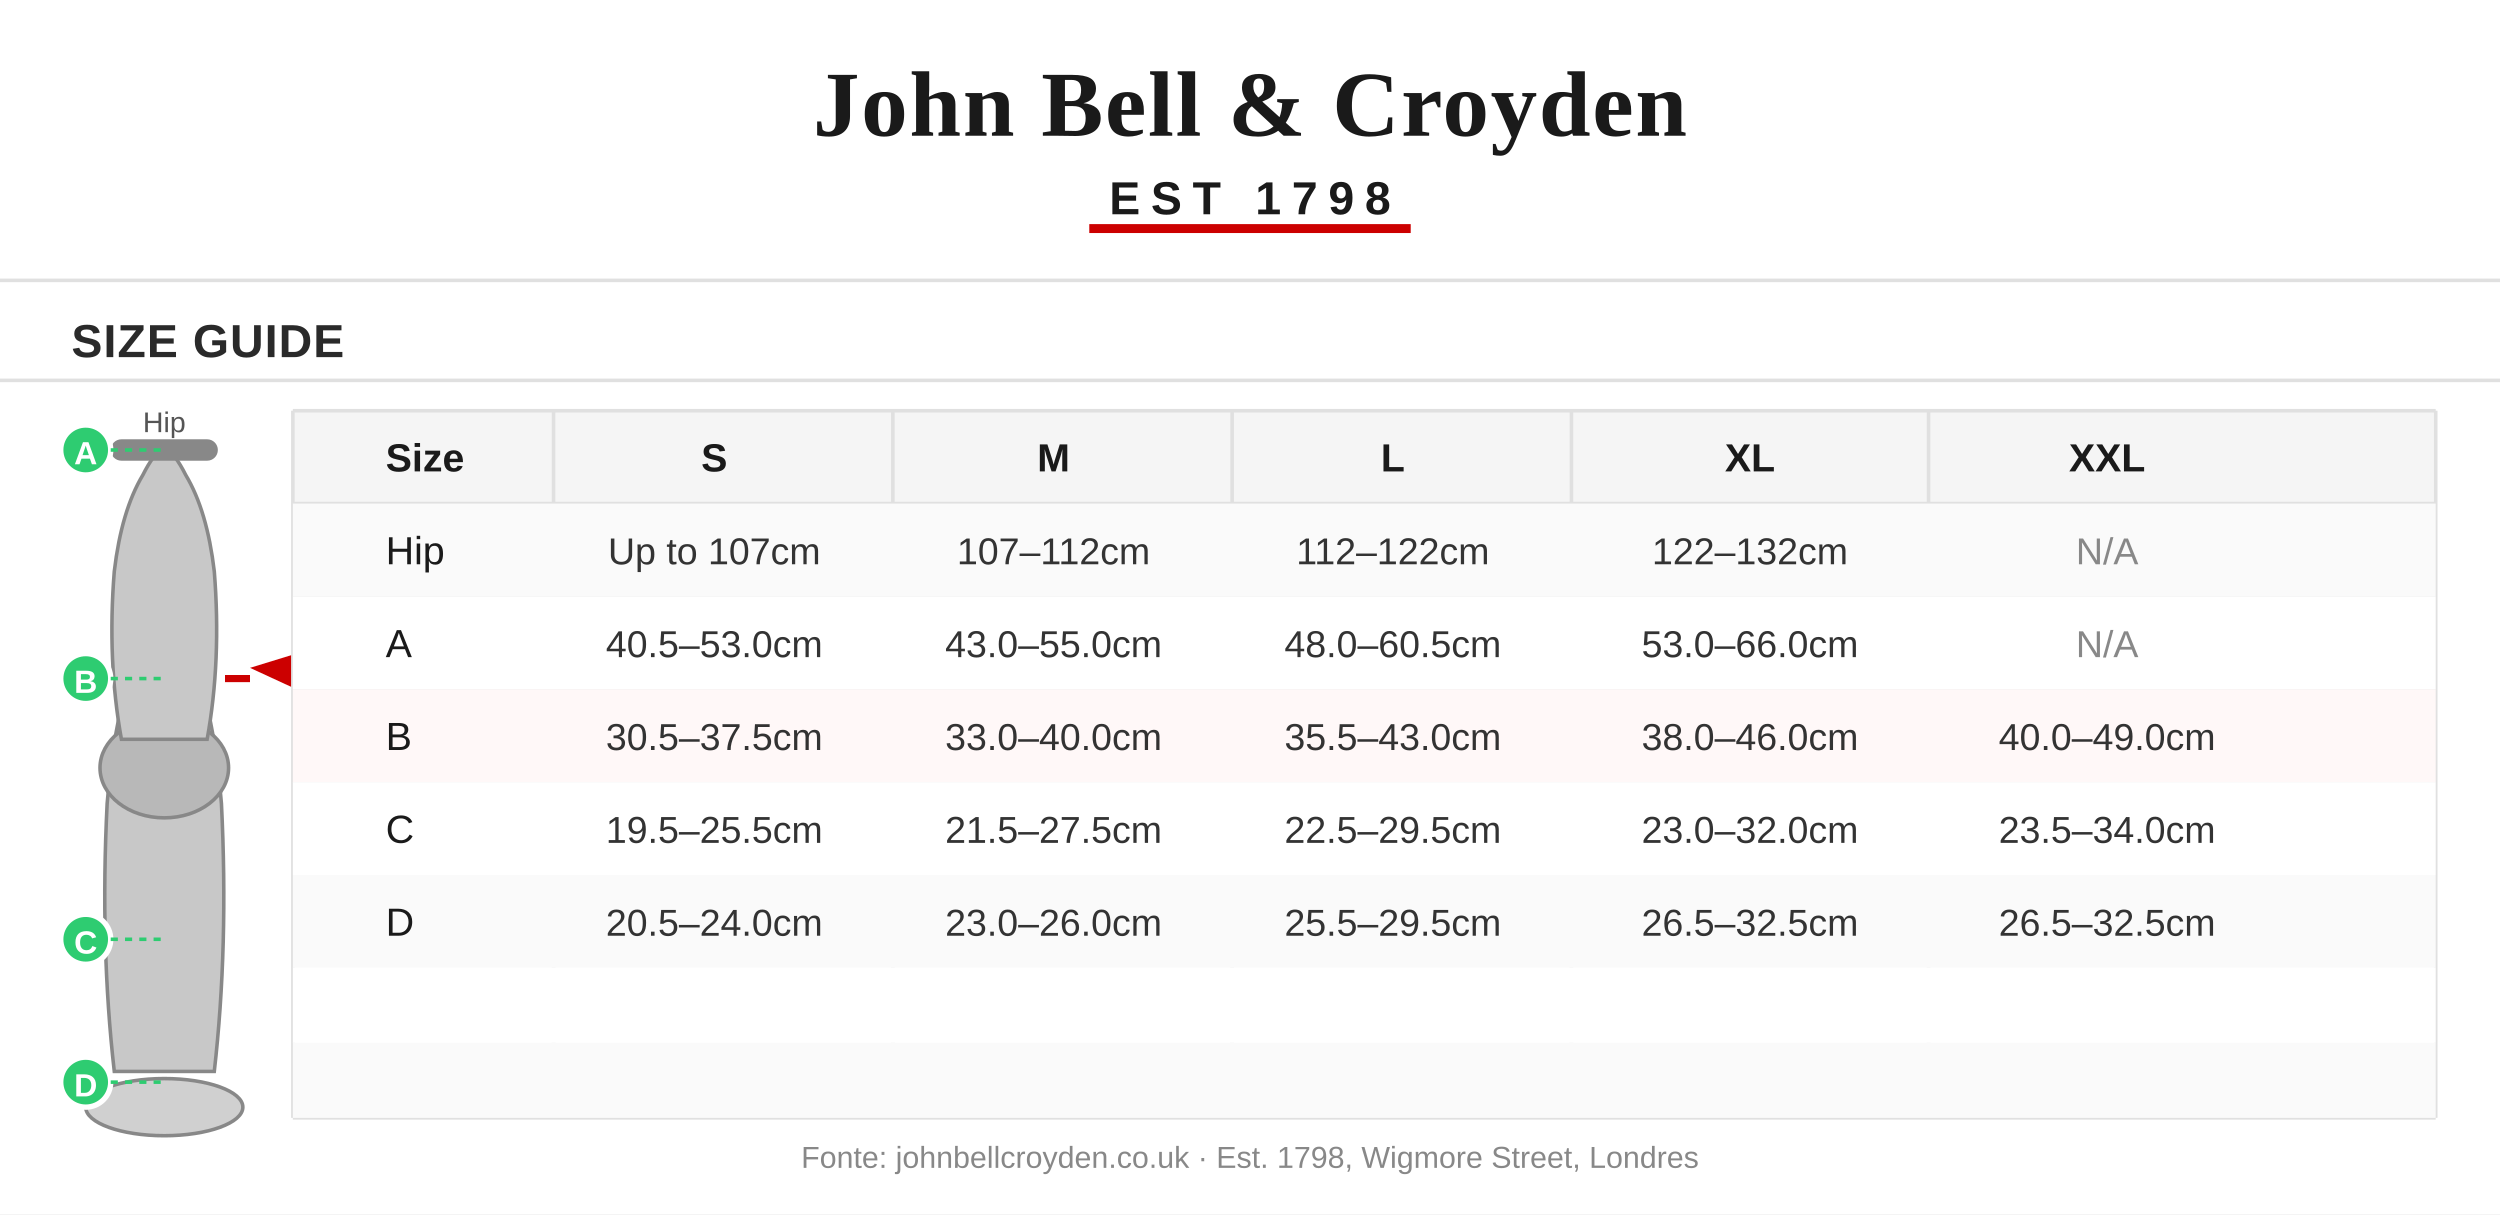
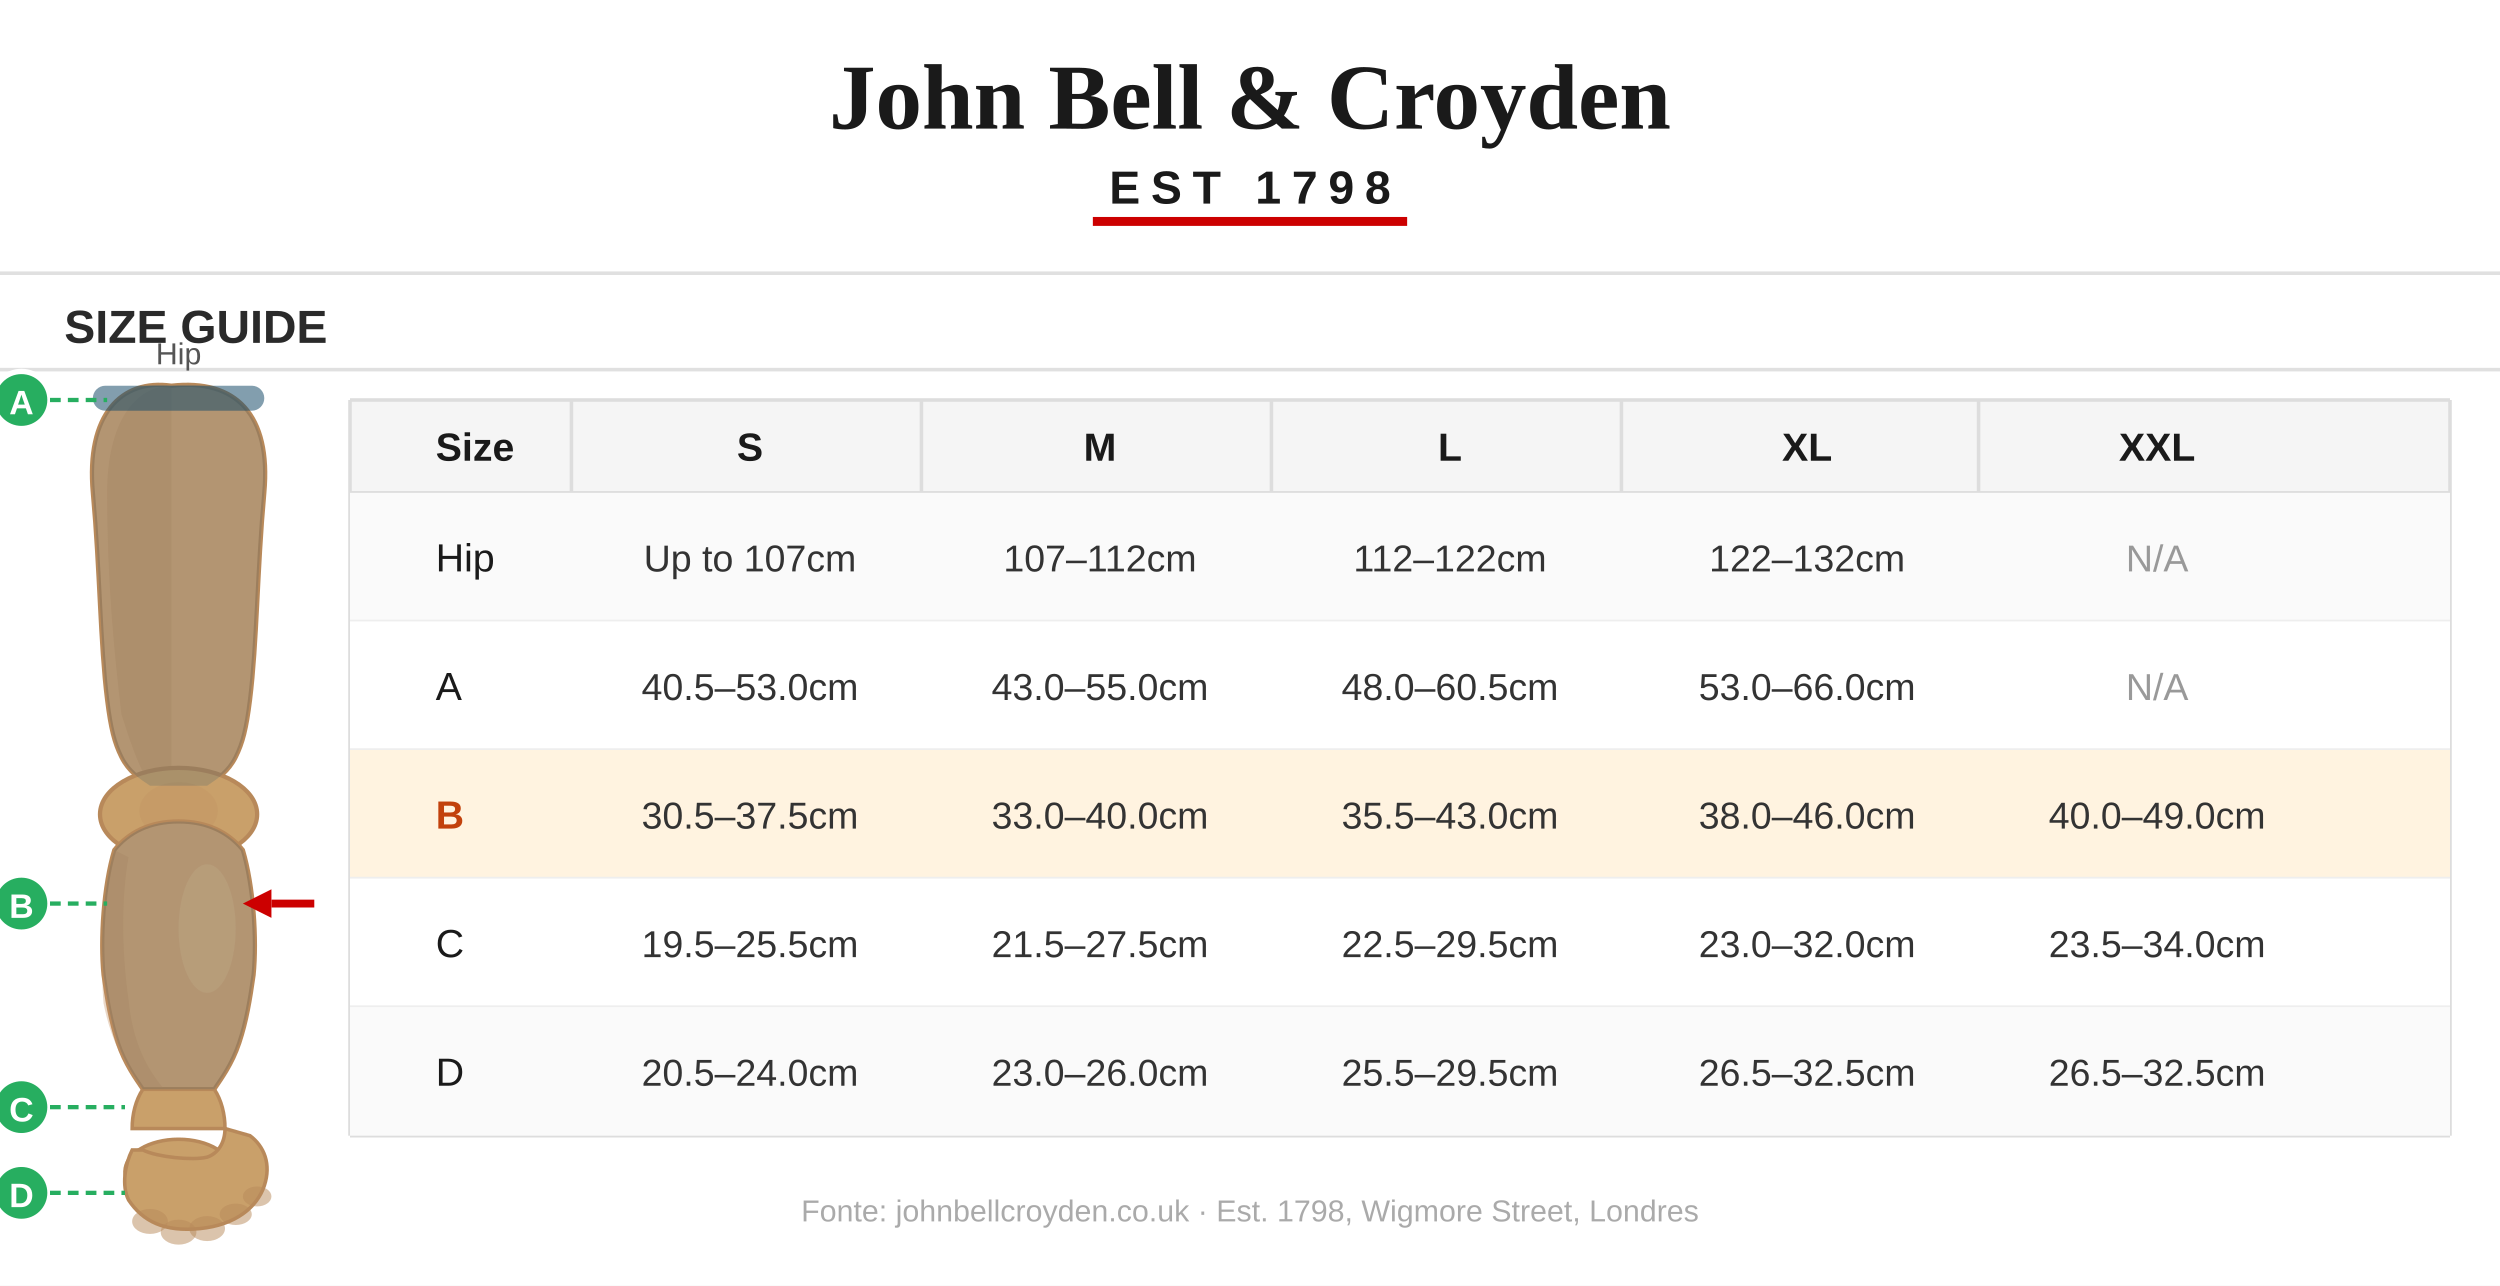
- <svg xmlns="http://www.w3.org/2000/svg" viewBox="0 0 700 340" font-family="Georgia, 'Times New Roman', serif">
-   <rect width="700" height="340" fill="#ffffff" />
-   <text x="350" y="38" font-size="26" font-weight="700" fill="#1a1a1a" text-anchor="middle" letter-spacing="0.5">John Bell &amp; Croyden</text>
-   <text x="350" y="60" font-size="13" font-weight="700" fill="#1a1a1a" text-anchor="middle" letter-spacing="3" font-family="'Arial', sans-serif">EST 1798</text>
-   <line x1="305" y1="64" x2="395" y2="64" stroke="#CC0000" stroke-width="2.5" />
-   <rect x="0" y="78" width="700" height="1" fill="#e0e0e0" />
-   <text x="20" y="100" font-size="13" font-weight="700" fill="#2a2a2a" font-family="Arial, sans-serif" letter-spacing="0.3">SIZE GUIDE</text>
-   <rect x="0" y="106" width="700" height="1" fill="#e0e0e0" />
-   <g transform="translate(18, 115)">
-     <ellipse cx="28" cy="195" rx="22" ry="8" fill="#d0d0d0" stroke="#888" stroke-width="1" />
-     <path d="M14,185 Q10,150 12,110 Q14,85 20,70 Q24,58 28,52 Q32,58 36,70 Q42,85 44,110 Q46,150 42,185 Z" fill="#c8c8c8" stroke="#888" stroke-width="1" />
-     <ellipse cx="28" cy="100" rx="18" ry="14" fill="#b8b8b8" stroke="#888" stroke-width="1" />
-     <path d="M16,92 Q12,70 14,45 Q16,28 22,18 Q25,12 28,10 Q31,12 34,18 Q40,28 42,45 Q44,70 40,92 Z" fill="#c8c8c8" stroke="#888" stroke-width="1" />
-     <rect x="13" y="8" width="30" height="6" rx="3" fill="#888" />
-     <circle cx="6" cy="11" r="7" fill="#2ecc71" stroke="white" stroke-width="1.5" />
-     <text x="6" y="15" font-size="9" font-weight="700" fill="white" text-anchor="middle" font-family="Arial">A</text>
-     <line x1="13" y1="11" x2="28" y2="11" stroke="#2ecc71" stroke-width="1" stroke-dasharray="2,2" />
-     <circle cx="6" cy="75" r="7" fill="#2ecc71" stroke="white" stroke-width="1.5" />
-     <text x="6" y="79" font-size="9" font-weight="700" fill="white" text-anchor="middle" font-family="Arial">B</text>
-     <line x1="13" y1="75" x2="28" y2="75" stroke="#2ecc71" stroke-width="1" stroke-dasharray="2,2" />
-     <circle cx="6" cy="148" r="7" fill="#2ecc71" stroke="white" stroke-width="1.5" />
-     <text x="6" y="152" font-size="9" font-weight="700" fill="white" text-anchor="middle" font-family="Arial">C</text>
-     <line x1="13" y1="148" x2="28" y2="148" stroke="#2ecc71" stroke-width="1" stroke-dasharray="2,2" />
-     <circle cx="6" cy="188" r="7" fill="#2ecc71" stroke="white" stroke-width="1.5" />
-     <text x="6" y="192" font-size="9" font-weight="700" fill="white" text-anchor="middle" font-family="Arial">D</text>
-     <line x1="13" y1="188" x2="28" y2="188" stroke="#2ecc71" stroke-width="1" stroke-dasharray="2,2" />
-     <text x="28" y="6" font-size="8" fill="#555" text-anchor="middle" font-family="Arial">Hip</text>
-     <polygon points="52,72 65,68 65,78" fill="#CC0000" />
-     <line x1="52" y1="75" x2="45" y2="75" stroke="#CC0000" stroke-width="2" />
+ <svg xmlns="http://www.w3.org/2000/svg" viewBox="0 0 700 360" font-family="Georgia, 'Times New Roman', serif">
+   <rect width="700" height="360" fill="#ffffff" />
+   <text x="350" y="36" font-size="26" font-weight="700" fill="#1a1a1a" text-anchor="middle">John Bell &amp; Croyden</text>
+   <text x="350" y="57" font-size="13" font-weight="700" fill="#1a1a1a" text-anchor="middle" letter-spacing="3" font-family="Arial, sans-serif">EST 1798</text>
+   <line x1="306" y1="62" x2="394" y2="62" stroke="#CC0000" stroke-width="2.5" />
+   <rect x="0" y="76" width="700" height="1" fill="#e0e0e0" />
+   <text x="18" y="96" font-size="13" font-weight="700" fill="#2a2a2a" font-family="Arial, sans-serif">SIZE GUIDE</text>
+   <rect x="0" y="103" width="700" height="1" fill="#e0e0e0" />
+   <g transform="translate(20, 108)">
+     <path d="       M 28, 0       C 14,-2  4, 8   6, 30       C  8, 52  8, 72  10, 88       C 11, 96  12,100  14,104       C 16,108  19,110  22,112       L 38,112       C 41,110  44,108  46,104       C 48,100  49, 96  50, 88       C 52, 72  52, 52  54, 30       C 56,  8  46,-2  28, 0       Z" fill="#D4A574" stroke="#B8895A" stroke-width="1.2" />
+     <path d="M 28,0 C 18,0 10,10 10,30 C 10,55 12,75 14,92 C 16,98 18,105 22,112 L 28,112 Z" fill="#C49060" opacity="0.4" />
+     <ellipse cx="30" cy="120" rx="22" ry="13" fill="#C9A06A" stroke="#B8895A" stroke-width="1.2" />
+     <ellipse cx="30" cy="119" rx="11" ry="8" fill="#B8895A" opacity="0.2" />
+     <path d="       M 12,130       C  9,140   8,155   9,165       C 10,172  11,178  13,184       C 15,190  18,194  20,197       L 40,197       C 42,194  45,190  47,184       C 49,178  50,172  51,165       C 52,155  51,140  48,130       C 44,125  38,122  30,122       C 22,122  16,125  12,130       Z" fill="#D4A574" stroke="#B8895A" stroke-width="1.2" />
+     <path d="M 12,130 C 9,145 8,162 9,173 C 11,183 15,191 20,197 L 26,197 C 20,190 17,182 16,172 C 14,158 14,143 16,132 Z" fill="#C49060" opacity="0.35" />
+     <ellipse cx="38" cy="152" rx="8" ry="18" fill="#E0B888" opacity="0.45" />
+     <path d="       M 20,197       C 18,200  17,204  17,208       L 43,208       C 43,204  42,200  40,197       Z" fill="#C9A06A" stroke="#B8895A" stroke-width="1" />
+     <ellipse cx="30" cy="220" rx="15" ry="9" fill="#C9A06A" stroke="#B8895A" stroke-width="1" />
+     <path d="M 17,214 C 15,218 14,224 16,228 C 20,234 26,237 36,236 C 46,235 52,230 54,224 C 56,218 54,213 50,210 L 43,208 C 43,212 41,215 38,216 C 34,217 24,216 20,214 Z" fill="#C9A06A" stroke="#B8895A" stroke-width="1" />
+     <ellipse cx="22" cy="234" rx="5" ry="3.5" fill="#B8895A" opacity="0.5" />
+     <ellipse cx="30" cy="237" rx="5" ry="3.5" fill="#B8895A" opacity="0.5" />
+     <ellipse cx="38" cy="236" rx="5" ry="3.5" fill="#B8895A" opacity="0.5" />
+     <ellipse cx="46" cy="232" rx="4.5" ry="3" fill="#B8895A" opacity="0.5" />
+     <ellipse cx="52" cy="227" rx="4" ry="2.8" fill="#B8895A" opacity="0.5" />
+     <path d="       M 28, 0       C 14,-2  4, 8   6, 30       C  8, 52  8, 72  10, 88       C 11, 96  12,100  14,104       C 16,108  19,110  22,112       L 38,112       C 41,110  44,108  46,104       C 48,100  49, 96  50, 88       C 52, 72  52, 52  54, 30       C 56,  8  46,-2  28, 0 Z" fill="#1B4E6B" opacity="0.18" />
+     <path d="       M 12,130 C 9,140 8,155 9,165 C 10,172 11,178 13,184 C 15,190 18,194 20,197       L 40,197 C 42,194 45,190 47,184 C 49,178 50,172 51,165 C 52,155 51,140 48,130       C 44,125 38,122 30,122 C 22,122 16,125 12,130 Z" fill="#1B4E6B" opacity="0.18" />
+     <rect x="6" y="0" width="48" height="7" rx="3.5" fill="#1B4E6B" opacity="0.55" />
+     <text x="30" y="-6" font-size="8.5" fill="#555" text-anchor="middle" font-family="Arial, sans-serif">Hip</text>
+     <circle cx="-14" cy="4" r="8" fill="#27AE60" stroke="white" stroke-width="1.5" />
+     <text x="-14" y="8" font-size="9.5" font-weight="700" fill="white" text-anchor="middle" font-family="Arial">A</text>
+     <line x1="-6" y1="4" x2="10" y2="4" stroke="#27AE60" stroke-width="1.2" stroke-dasharray="3,2" />
+     <circle cx="-14" cy="145" r="8" fill="#27AE60" stroke="white" stroke-width="1.5" />
+     <text x="-14" y="149" font-size="9.5" font-weight="700" fill="white" text-anchor="middle" font-family="Arial">B</text>
+     <line x1="-6" y1="145" x2="10" y2="145" stroke="#27AE60" stroke-width="1.2" stroke-dasharray="3,2" />
+     <line x1="68" y1="145" x2="56" y2="145" stroke="#CC0000" stroke-width="2.2" />
+     <polygon points="56,141 48,145 56,149" fill="#CC0000" />
+     <circle cx="-14" cy="202" r="8" fill="#27AE60" stroke="white" stroke-width="1.5" />
+     <text x="-14" y="206" font-size="9.5" font-weight="700" fill="white" text-anchor="middle" font-family="Arial">C</text>
+     <line x1="-6" y1="202" x2="15" y2="202" stroke="#27AE60" stroke-width="1.2" stroke-dasharray="3,2" />
+     <circle cx="-14" cy="226" r="8" fill="#27AE60" stroke="white" stroke-width="1.5" />
+     <text x="-14" y="230" font-size="9.5" font-weight="700" fill="white" text-anchor="middle" font-family="Arial">D</text>
+     <line x1="-6" y1="226" x2="15" y2="226" stroke="#27AE60" stroke-width="1.2" stroke-dasharray="3,2" />
  </g>
  <g font-family="Arial, sans-serif" font-size="11">
-     <rect x="82" y="115" width="600" height="26" fill="#f5f5f5" />
-     <text x="108" y="132" font-size="11" font-weight="700" fill="#1a1a1a">Size</text>
-     <text x="200" y="132" font-size="11" font-weight="700" fill="#1a1a1a" text-anchor="middle">S</text>
-     <text x="295" y="132" font-size="11" font-weight="700" fill="#1a1a1a" text-anchor="middle">M</text>
-     <text x="390" y="132" font-size="11" font-weight="700" fill="#1a1a1a" text-anchor="middle">L</text>
-     <text x="490" y="132" font-size="11" font-weight="700" fill="#1a1a1a" text-anchor="middle">XL</text>
-     <text x="590" y="132" font-size="11" font-weight="700" fill="#1a1a1a" text-anchor="middle">XXL</text>
-     <line x1="82" y1="141" x2="682" y2="141" stroke="#e0e0e0" stroke-width="1" />
-     <line x1="82" y1="167" x2="682" y2="167" stroke="#e0e0e0" stroke-width="1" />
-     <line x1="82" y1="193" x2="682" y2="193" stroke="#e0e0e0" stroke-width="1" />
-     <line x1="82" y1="219" x2="682" y2="219" stroke="#e0e0e0" stroke-width="1" />
-     <line x1="82" y1="245" x2="682" y2="245" stroke="#e0e0e0" stroke-width="1" />
-     <line x1="82" y1="115" x2="682" y2="115" stroke="#e0e0e0" stroke-width="1" />
-     <line x1="82" y1="115" x2="82" y2="313" stroke="#e0e0e0" stroke-width="1" />
-     <line x1="682" y1="115" x2="682" y2="313" stroke="#e0e0e0" stroke-width="1" />
-     <line x1="82" y1="313" x2="682" y2="313" stroke="#e0e0e0" stroke-width="1" />
-     <line x1="155" y1="115" x2="155" y2="313" stroke="#e0e0e0" stroke-width="1" />
-     <line x1="250" y1="115" x2="250" y2="313" stroke="#e0e0e0" stroke-width="1" />
-     <line x1="345" y1="115" x2="345" y2="313" stroke="#e0e0e0" stroke-width="1" />
-     <line x1="440" y1="115" x2="440" y2="313" stroke="#e0e0e0" stroke-width="1" />
-     <line x1="540" y1="115" x2="540" y2="313" stroke="#e0e0e0" stroke-width="1" />
-     <rect x="82" y="141" width="600" height="26" fill="#fafafa" />
-     <text x="108" y="158" font-size="11" fill="#1a1a1a">Hip</text>
-     <text x="200" y="158" font-size="10.5" fill="#333" text-anchor="middle">Up to 107cm</text>
-     <text x="295" y="158" font-size="10.5" fill="#333" text-anchor="middle">107–112cm</text>
-     <text x="390" y="158" font-size="10.5" fill="#333" text-anchor="middle">112–122cm</text>
-     <text x="490" y="158" font-size="10.5" fill="#333" text-anchor="middle">122–132cm</text>
-     <text x="590" y="158" font-size="10.5" fill="#888" text-anchor="middle">N/A</text>
-     <rect x="82" y="167" width="600" height="26" fill="#fff" />
-     <text x="108" y="184" font-size="11" fill="#1a1a1a">A</text>
-     <text x="200" y="184" font-size="10.5" fill="#333" text-anchor="middle">40.5–53.0cm</text>
-     <text x="295" y="184" font-size="10.5" fill="#333" text-anchor="middle">43.0–55.0cm</text>
-     <text x="390" y="184" font-size="10.5" fill="#333" text-anchor="middle">48.0–60.5cm</text>
-     <text x="490" y="184" font-size="10.5" fill="#333" text-anchor="middle">53.0–66.0cm</text>
-     <text x="590" y="184" font-size="10.5" fill="#888" text-anchor="middle">N/A</text>
-     <rect x="82" y="193" width="600" height="26" fill="#fff8f8" />
-     <text x="108" y="210" font-size="11" fill="#1a1a1a">B</text>
-     <text x="200" y="210" font-size="10.5" fill="#333" text-anchor="middle">30.5–37.5cm</text>
-     <text x="295" y="210" font-size="10.5" fill="#333" text-anchor="middle">33.0–40.0cm</text>
-     <text x="390" y="210" font-size="10.5" fill="#333" text-anchor="middle">35.5–43.0cm</text>
-     <text x="490" y="210" font-size="10.5" fill="#333" text-anchor="middle">38.0–46.0cm</text>
-     <text x="590" y="210" font-size="10.5" fill="#333" text-anchor="middle">40.0–49.0cm</text>
-     <rect x="82" y="219" width="600" height="26" fill="#fff" />
-     <text x="108" y="236" font-size="11" fill="#1a1a1a">C</text>
-     <text x="200" y="236" font-size="10.5" fill="#333" text-anchor="middle">19.5–25.5cm</text>
-     <text x="295" y="236" font-size="10.5" fill="#333" text-anchor="middle">21.5–27.5cm</text>
-     <text x="390" y="236" font-size="10.5" fill="#333" text-anchor="middle">22.5–29.5cm</text>
-     <text x="490" y="236" font-size="10.5" fill="#333" text-anchor="middle">23.0–32.0cm</text>
-     <text x="590" y="236" font-size="10.5" fill="#333" text-anchor="middle">23.5–34.0cm</text>
-     <rect x="82" y="245" width="600" height="26" fill="#fafafa" />
-     <text x="108" y="262" font-size="11" fill="#1a1a1a">D</text>
-     <text x="200" y="262" font-size="10.5" fill="#333" text-anchor="middle">20.5–24.0cm</text>
-     <text x="295" y="262" font-size="10.5" fill="#333" text-anchor="middle">23.0–26.0cm</text>
-     <text x="390" y="262" font-size="10.5" fill="#333" text-anchor="middle">25.5–29.5cm</text>
-     <text x="490" y="262" font-size="10.5" fill="#333" text-anchor="middle">26.5–32.5cm</text>
-     <text x="590" y="262" font-size="10.5" fill="#333" text-anchor="middle">26.5–32.5cm</text>
-     <rect x="82" y="271" width="600" height="21" fill="#fff" />
-     <rect x="82" y="292" width="600" height="21" fill="#fafafa" />
+     <rect x="98" y="112" width="588" height="26" fill="#f5f5f5" />
+     <line x1="98" y1="112" x2="686" y2="112" stroke="#ddd" stroke-width="1" />
+     <line x1="98" y1="138" x2="686" y2="138" stroke="#ddd" stroke-width="1" />
+     <text x="122" y="129" font-size="11" font-weight="700" fill="#1a1a1a">Size</text>
+     <text x="210" y="129" font-size="11" font-weight="700" fill="#1a1a1a" text-anchor="middle">S</text>
+     <text x="308" y="129" font-size="11" font-weight="700" fill="#1a1a1a" text-anchor="middle">M</text>
+     <text x="406" y="129" font-size="11" font-weight="700" fill="#1a1a1a" text-anchor="middle">L</text>
+     <text x="506" y="129" font-size="11" font-weight="700" fill="#1a1a1a" text-anchor="middle">XL</text>
+     <text x="604" y="129" font-size="11" font-weight="700" fill="#1a1a1a" text-anchor="middle">XXL</text>
+     <line x1="98" y1="112" x2="98" y2="318" stroke="#ddd" stroke-width="1" />
+     <line x1="160" y1="112" x2="160" y2="318" stroke="#ddd" stroke-width="1" />
+     <line x1="258" y1="112" x2="258" y2="318" stroke="#ddd" stroke-width="1" />
+     <line x1="356" y1="112" x2="356" y2="318" stroke="#ddd" stroke-width="1" />
+     <line x1="454" y1="112" x2="454" y2="318" stroke="#ddd" stroke-width="1" />
+     <line x1="554" y1="112" x2="554" y2="318" stroke="#ddd" stroke-width="1" />
+     <line x1="686" y1="112" x2="686" y2="318" stroke="#ddd" stroke-width="1" />
+     <line x1="98" y1="318" x2="686" y2="318" stroke="#ddd" stroke-width="1" />
+     <rect x="98" y="138" width="588" height="36" fill="#fafafa" />
+     <line x1="98" y1="174" x2="686" y2="174" stroke="#eee" stroke-width="1" />
+     <text x="122" y="160" font-size="11" fill="#1a1a1a">Hip</text>
+     <text x="210" y="160" font-size="10.5" fill="#333" text-anchor="middle">Up to 107cm</text>
+     <text x="308" y="160" font-size="10.5" fill="#333" text-anchor="middle">107–112cm</text>
+     <text x="406" y="160" font-size="10.5" fill="#333" text-anchor="middle">112–122cm</text>
+     <text x="506" y="160" font-size="10.5" fill="#333" text-anchor="middle">122–132cm</text>
+     <text x="604" y="160" font-size="10.5" fill="#999" text-anchor="middle">N/A</text>
+     <rect x="98" y="174" width="588" height="36" fill="#fff" />
+     <line x1="98" y1="210" x2="686" y2="210" stroke="#eee" stroke-width="1" />
+     <text x="122" y="196" font-size="11" fill="#1a1a1a">A</text>
+     <text x="210" y="196" font-size="10.5" fill="#333" text-anchor="middle">40.5–53.0cm</text>
+     <text x="308" y="196" font-size="10.5" fill="#333" text-anchor="middle">43.0–55.0cm</text>
+     <text x="406" y="196" font-size="10.5" fill="#333" text-anchor="middle">48.0–60.5cm</text>
+     <text x="506" y="196" font-size="10.5" fill="#333" text-anchor="middle">53.0–66.0cm</text>
+     <text x="604" y="196" font-size="10.5" fill="#999" text-anchor="middle">N/A</text>
+     <rect x="98" y="210" width="588" height="36" fill="#FFF3E0" />
+     <line x1="98" y1="246" x2="686" y2="246" stroke="#eee" stroke-width="1" />
+     <text x="122" y="232" font-size="11" font-weight="700" fill="#C2410C">B</text>
+     <text x="210" y="232" font-size="10.5" fill="#333" text-anchor="middle">30.5–37.5cm</text>
+     <text x="308" y="232" font-size="10.5" fill="#333" text-anchor="middle">33.0–40.0cm</text>
+     <text x="406" y="232" font-size="10.5" fill="#333" text-anchor="middle">35.5–43.0cm</text>
+     <text x="506" y="232" font-size="10.5" fill="#333" text-anchor="middle">38.0–46.0cm</text>
+     <text x="604" y="232" font-size="10.5" fill="#333" text-anchor="middle">40.0–49.0cm</text>
+     <rect x="98" y="246" width="588" height="36" fill="#fff" />
+     <line x1="98" y1="282" x2="686" y2="282" stroke="#eee" stroke-width="1" />
+     <text x="122" y="268" font-size="11" fill="#1a1a1a">C</text>
+     <text x="210" y="268" font-size="10.5" fill="#333" text-anchor="middle">19.5–25.5cm</text>
+     <text x="308" y="268" font-size="10.5" fill="#333" text-anchor="middle">21.5–27.5cm</text>
+     <text x="406" y="268" font-size="10.5" fill="#333" text-anchor="middle">22.5–29.5cm</text>
+     <text x="506" y="268" font-size="10.5" fill="#333" text-anchor="middle">23.0–32.0cm</text>
+     <text x="604" y="268" font-size="10.5" fill="#333" text-anchor="middle">23.5–34.0cm</text>
+     <rect x="98" y="282" width="588" height="36" fill="#fafafa" />
+     <text x="122" y="304" font-size="11" fill="#1a1a1a">D</text>
+     <text x="210" y="304" font-size="10.5" fill="#333" text-anchor="middle">20.5–24.0cm</text>
+     <text x="308" y="304" font-size="10.5" fill="#333" text-anchor="middle">23.0–26.0cm</text>
+     <text x="406" y="304" font-size="10.5" fill="#333" text-anchor="middle">25.5–29.5cm</text>
+     <text x="506" y="304" font-size="10.5" fill="#333" text-anchor="middle">26.5–32.5cm</text>
+     <text x="604" y="304" font-size="10.5" fill="#333" text-anchor="middle">26.5–32.5cm</text>
  </g>
-   <text x="350" y="327" font-size="8.5" fill="#888" text-anchor="middle" font-family="Arial, sans-serif">
+   <text x="350" y="342" font-size="8.5" fill="#aaa" text-anchor="middle" font-family="Arial, sans-serif">
    Fonte: johnbellcroyden.co.uk · Est. 1798, Wigmore Street, Londres
  </text>
</svg>
